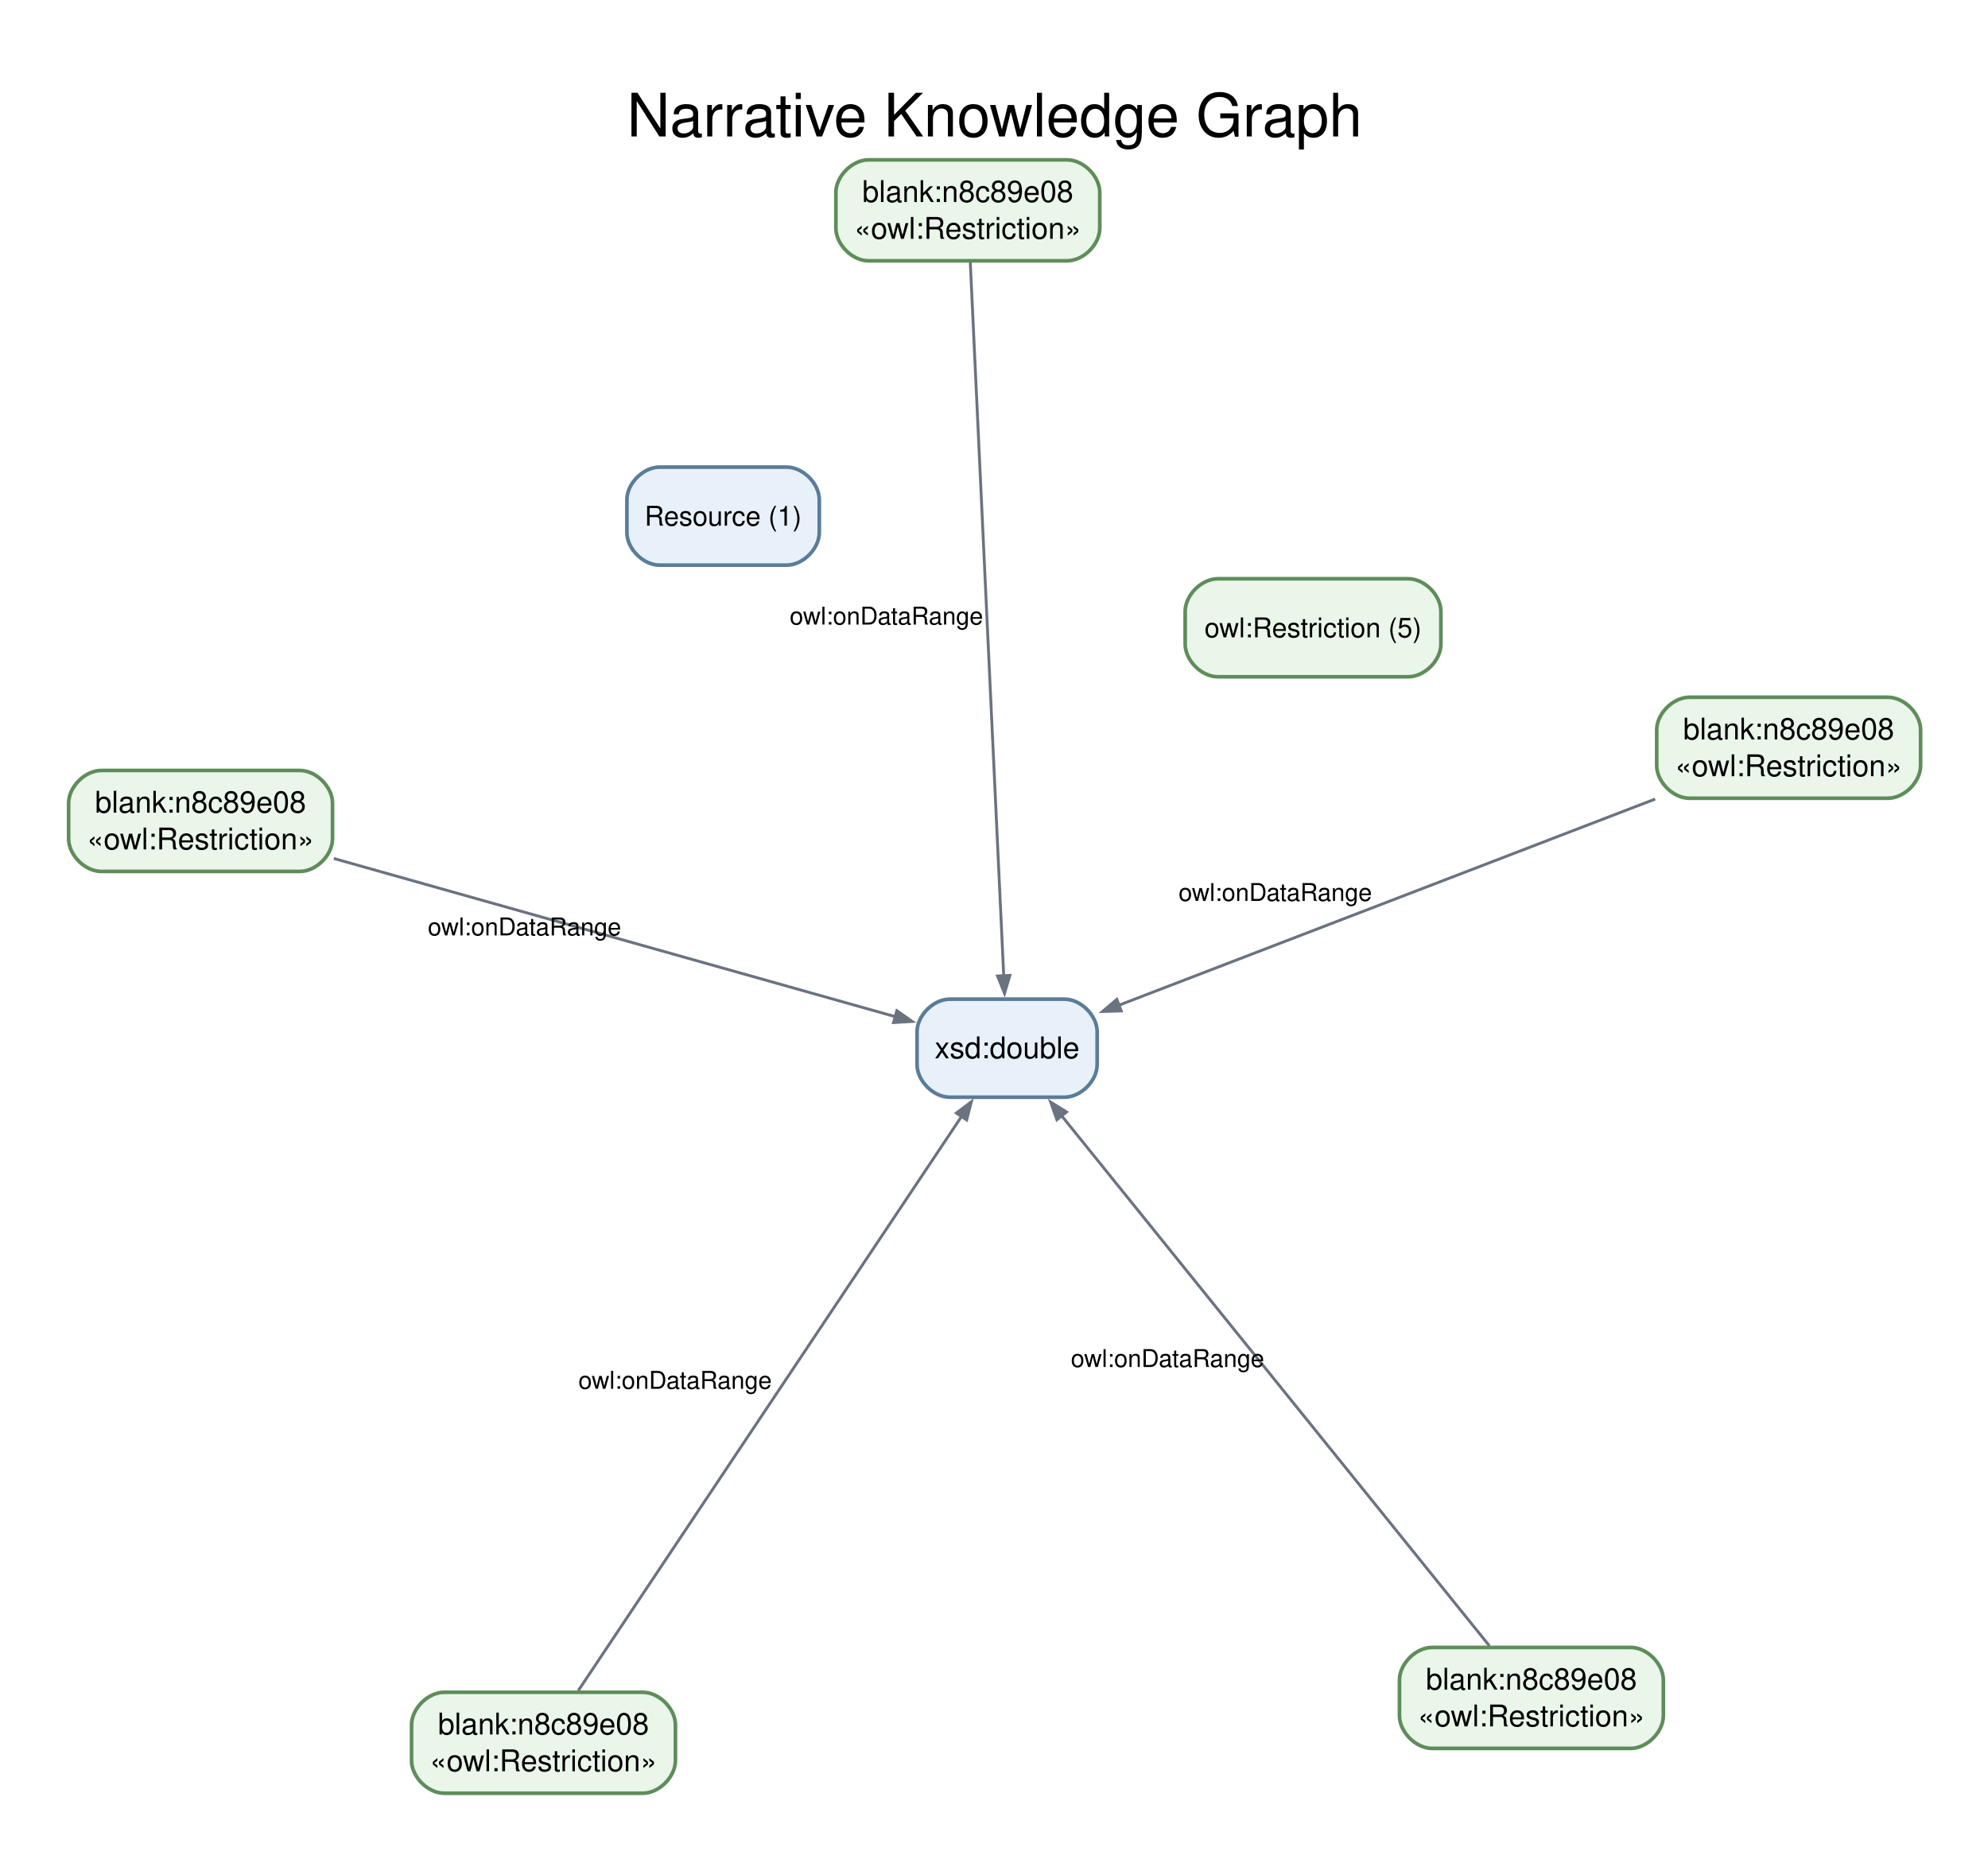
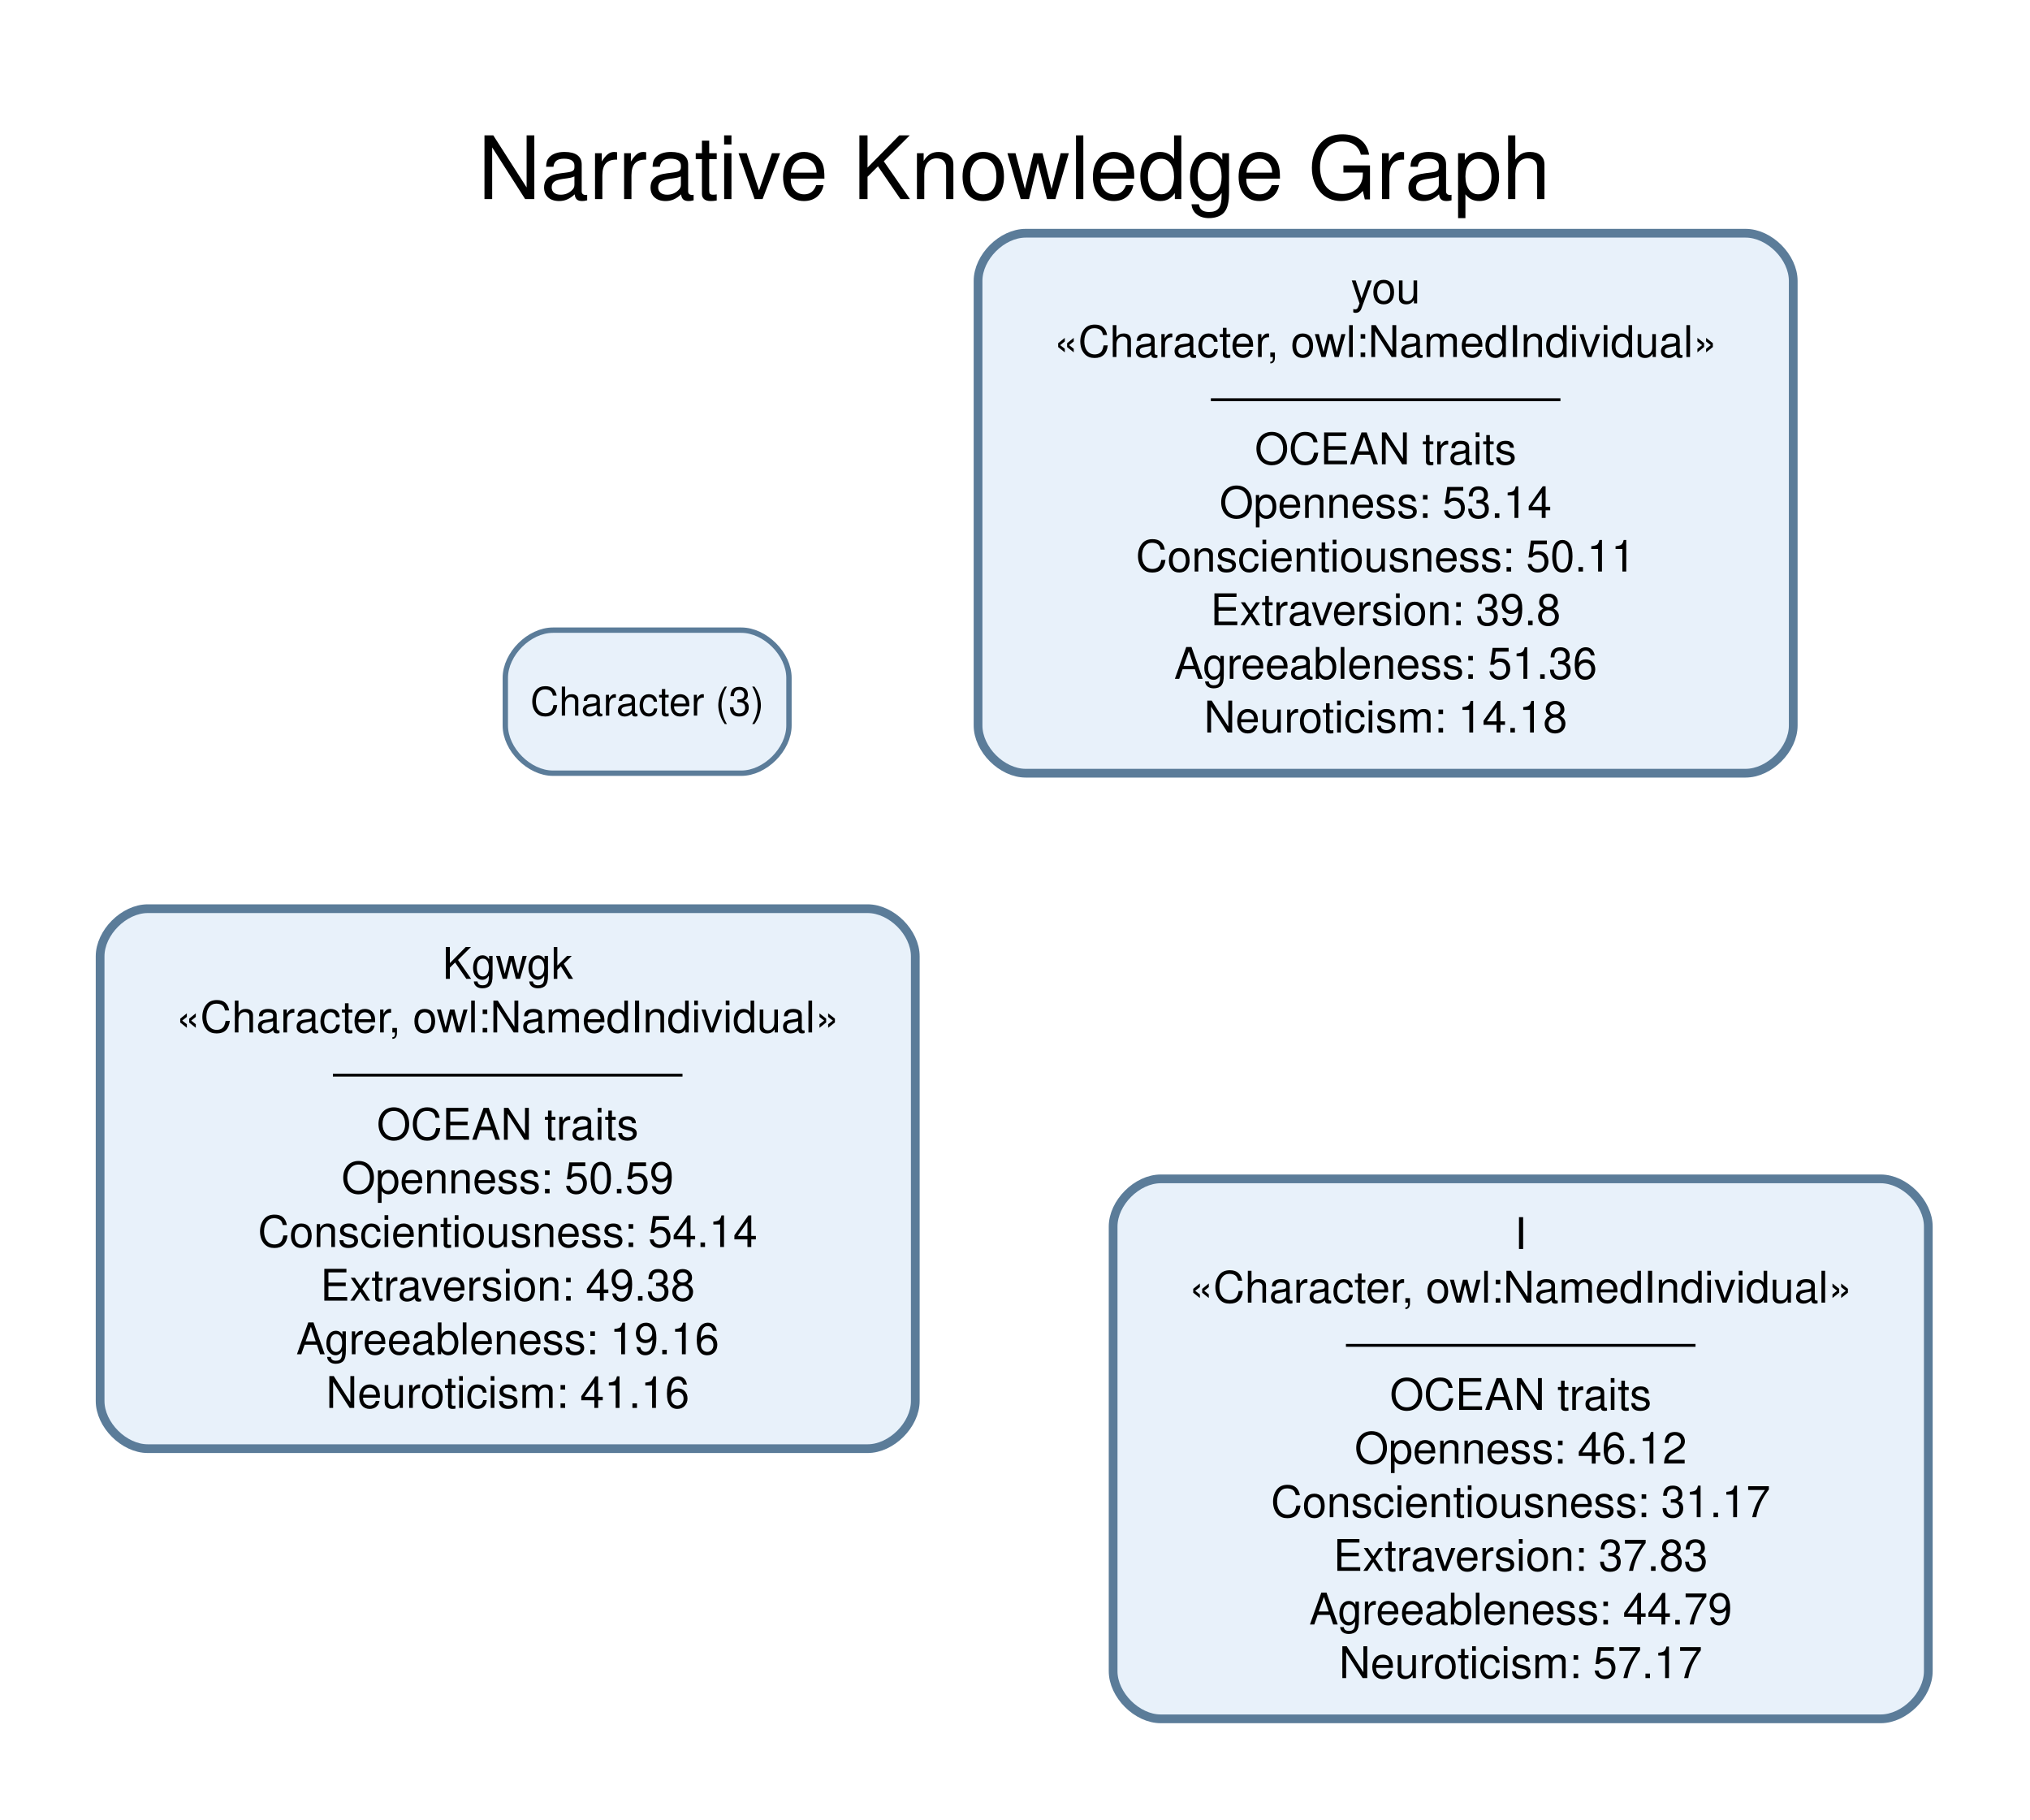
- <svg xmlns="http://www.w3.org/2000/svg" width="730pt" height="684pt" viewBox="0.00 0.00 730.00 684.00">
-   <g id="graph0" class="graph" transform="scale(1 1) rotate(0) translate(25.2 658.54)">
-     <text xml:space="preserve" text-anchor="middle" x="340.02" y="-608.44" font-family="Helvetica,sans-Serif" font-size="22.00">Narrative Knowledge Graph</text>
-     <g id="edge4" class="edge">
-       <path fill="none" stroke="#6b7280" stroke-width="1.05" d="M331.08,-562.51C333.54,-509.93 340.52,-361.11 343.37,-300.15" />
-       <polygon fill="#6b7280" stroke="#6b7280" stroke-width="1.05" points="345.64,-300.34 343.67,-293.74 341.1,-300.12 345.64,-300.34" />
-       <text xml:space="preserve" text-anchor="middle" x="300.29" y="-429.19" font-family="Helvetica,sans-Serif" font-size="9.00">owl:onDataRange</text>
-     </g>
-     <g id="edge5" class="edge">
-       <path fill="none" stroke="#6b7280" stroke-width="1.05" d="M187.17,-37.71C217.59,-83.28 294.19,-198.06 328.07,-248.82" />
-       <polygon fill="#6b7280" stroke="#6b7280" stroke-width="1.05" points="325.98,-249.79 331.48,-253.93 329.77,-247.26 325.98,-249.79" />
-       <text xml:space="preserve" text-anchor="middle" x="222.7" y="-148.52" font-family="Helvetica,sans-Serif" font-size="9.00">owl:onDataRange</text>
-     </g>
-     <g id="edge3" class="edge">
-       <path fill="none" stroke="#6b7280" stroke-width="1.05" d="M97.36,-343.28C154.98,-327.04 249.69,-300.36 303.64,-285.16" />
-       <polygon fill="#6b7280" stroke="#6b7280" stroke-width="1.05" points="304.12,-287.39 309.76,-283.43 302.89,-283.01 304.12,-287.39" />
-       <text xml:space="preserve" text-anchor="middle" x="167.4" y="-315.04" font-family="Helvetica,sans-Serif" font-size="9.00">owl:onDataRange</text>
-     </g>
-     <g id="edge1" class="edge">
-       <path fill="none" stroke="#6b7280" stroke-width="1.05" d="M521.71,-54.13C487.04,-97.1 403,-201.26 364.49,-248.98" />
-       <polygon fill="#6b7280" stroke="#6b7280" stroke-width="1.05" points="362.9,-247.33 360.59,-253.82 366.44,-250.19 362.9,-247.33" />
-       <text xml:space="preserve" text-anchor="middle" x="403.53" y="-156.54" font-family="Helvetica,sans-Serif" font-size="9.00">owl:onDataRange</text>
-     </g>
-     <g id="edge2" class="edge">
-       <path fill="none" stroke="#6b7280" stroke-width="1.05" d="M582.59,-365.1C527.05,-343.75 437.51,-309.33 385.55,-289.35" />
-       <polygon fill="#6b7280" stroke="#6b7280" stroke-width="1.05" points="386.53,-287.29 379.65,-287.08 384.9,-291.54 386.53,-287.29" />
-       <text xml:space="preserve" text-anchor="middle" x="443.09" y="-327.69" font-family="Helvetica,sans-Serif" font-size="9.00">owl:onDataRange</text>
-     </g>
+ <svg xmlns="http://www.w3.org/2000/svg" width="511pt" height="458pt" viewBox="0.00 0.00 511.00 458.00">
+   <g id="graph0" class="graph" transform="scale(1 1) rotate(0) translate(25.2 432.6)">
+     <text xml:space="preserve" text-anchor="middle" x="230.1" y="-382.5" font-family="Helvetica,sans-Serif" font-size="22.00">Narrative Knowledge Graph</text>
    <g id="node1" class="node">
-       <path fill="#eaf6ea" stroke="#5f8d5a" stroke-width="1.35" d="M366.64,-599.84C366.64,-599.84 293.74,-599.84 293.74,-599.84 287.74,-599.84 281.74,-593.84 281.74,-587.84 281.74,-587.84 281.74,-574.76 281.74,-574.76 281.74,-568.76 287.74,-562.76 293.74,-562.76 293.74,-562.76 366.64,-562.76 366.64,-562.76 372.64,-562.76 378.64,-568.76 378.64,-574.76 378.64,-574.76 378.64,-587.84 378.64,-587.84 378.64,-593.84 372.64,-599.84 366.64,-599.84" />
-       <text xml:space="preserve" text-anchor="middle" x="330.19" y="-584.35" font-family="Helvetica,sans-Serif" font-size="11.00">blank:n8c89e08</text>
-       <text xml:space="preserve" text-anchor="middle" x="330.19" y="-570.85" font-family="Helvetica,sans-Serif" font-size="11.00">«owl:Restriction»</text>
+       <path fill="#e8f1fa" stroke="#5b7c99" stroke-width="2.2" d="M448.2,-135.9C448.2,-135.9 267,-135.9 267,-135.9 261,-135.9 255,-129.9 255,-123.9 255,-123.9 255,-12 255,-12 255,-6 261,0 267,0 267,0 448.2,0 448.2,0 454.2,0 460.2,-6 460.2,-12 460.2,-12 460.2,-123.9 460.2,-123.9 460.2,-129.9 454.2,-135.9 448.2,-135.9" />
+       <text xml:space="preserve" text-anchor="middle" x="357.6" y="-118.25" font-family="Helvetica,sans-Serif" font-size="11.00">I</text>
+       <text xml:space="preserve" text-anchor="middle" x="357.6" y="-104.75" font-family="Helvetica,sans-Serif" font-size="11.00">«Character, owl:NamedIndividual»</text>
+       <text xml:space="preserve" text-anchor="middle" x="357.6" y="-91.25" font-family="Helvetica,sans-Serif" font-size="11.00">────────</text>
+       <text xml:space="preserve" text-anchor="middle" x="357.6" y="-77.75" font-family="Helvetica,sans-Serif" font-size="11.00">OCEAN traits</text>
+       <text xml:space="preserve" text-anchor="middle" x="357.6" y="-64.25" font-family="Helvetica,sans-Serif" font-size="11.00">Openness: 46.12</text>
+       <text xml:space="preserve" text-anchor="middle" x="357.6" y="-50.75" font-family="Helvetica,sans-Serif" font-size="11.00">Conscientiousness: 31.17</text>
+       <text xml:space="preserve" text-anchor="middle" x="357.6" y="-37.25" font-family="Helvetica,sans-Serif" font-size="11.00">Extraversion: 37.83</text>
+       <text xml:space="preserve" text-anchor="middle" x="357.6" y="-23.75" font-family="Helvetica,sans-Serif" font-size="11.00">Agreeableness: 44.79</text>
+       <text xml:space="preserve" text-anchor="middle" x="357.6" y="-10.25" font-family="Helvetica,sans-Serif" font-size="11.00">Neuroticism: 57.17</text>
    </g>
    <g id="node2" class="node">
-       <path fill="#eaf6ea" stroke="#5f8d5a" stroke-width="1.35" d="M210.82,-37.08C210.82,-37.08 137.92,-37.08 137.92,-37.08 131.92,-37.08 125.92,-31.08 125.92,-25.08 125.92,-25.08 125.92,-12 125.92,-12 125.92,-6 131.92,0 137.92,0 137.92,0 210.82,0 210.82,0 216.82,0 222.82,-6 222.82,-12 222.82,-12 222.82,-25.08 222.82,-25.08 222.82,-31.08 216.82,-37.08 210.82,-37.08" />
-       <text xml:space="preserve" text-anchor="middle" x="174.37" y="-21.59" font-family="Helvetica,sans-Serif" font-size="11.00">blank:n8c89e08</text>
-       <text xml:space="preserve" text-anchor="middle" x="174.37" y="-8.09" font-family="Helvetica,sans-Serif" font-size="11.00">«owl:Restriction»</text>
+       <path fill="#e8f1fa" stroke="#5b7c99" stroke-width="2.2" d="M193.2,-203.9C193.2,-203.9 12,-203.9 12,-203.9 6,-203.9 0,-197.9 0,-191.9 0,-191.9 0,-80 0,-80 0,-74 6,-68 12,-68 12,-68 193.2,-68 193.2,-68 199.2,-68 205.2,-74 205.2,-80 205.2,-80 205.2,-191.9 205.2,-191.9 205.2,-197.9 199.2,-203.9 193.2,-203.9" />
+       <text xml:space="preserve" text-anchor="middle" x="102.6" y="-186.25" font-family="Helvetica,sans-Serif" font-size="11.00">Kgwgk</text>
+       <text xml:space="preserve" text-anchor="middle" x="102.6" y="-172.75" font-family="Helvetica,sans-Serif" font-size="11.00">«Character, owl:NamedIndividual»</text>
+       <text xml:space="preserve" text-anchor="middle" x="102.6" y="-159.25" font-family="Helvetica,sans-Serif" font-size="11.00">────────</text>
+       <text xml:space="preserve" text-anchor="middle" x="102.6" y="-145.75" font-family="Helvetica,sans-Serif" font-size="11.00">OCEAN traits</text>
+       <text xml:space="preserve" text-anchor="middle" x="102.6" y="-132.25" font-family="Helvetica,sans-Serif" font-size="11.00">Openness: 50.59</text>
+       <text xml:space="preserve" text-anchor="middle" x="102.6" y="-118.75" font-family="Helvetica,sans-Serif" font-size="11.00">Conscientiousness: 54.14</text>
+       <text xml:space="preserve" text-anchor="middle" x="102.6" y="-105.25" font-family="Helvetica,sans-Serif" font-size="11.00">Extraversion: 49.38</text>
+       <text xml:space="preserve" text-anchor="middle" x="102.6" y="-91.75" font-family="Helvetica,sans-Serif" font-size="11.00">Agreeableness: 19.16</text>
+       <text xml:space="preserve" text-anchor="middle" x="102.6" y="-78.25" font-family="Helvetica,sans-Serif" font-size="11.00">Neuroticism: 41.16</text>
    </g>
    <g id="node3" class="node">
-       <path fill="#eaf6ea" stroke="#5f8d5a" stroke-width="1.35" d="M84.9,-375.6C84.9,-375.6 12,-375.6 12,-375.6 6,-375.6 0,-369.6 0,-363.6 0,-363.6 0,-350.52 0,-350.52 0,-344.52 6,-338.52 12,-338.52 12,-338.52 84.9,-338.52 84.9,-338.52 90.9,-338.52 96.9,-344.52 96.9,-350.52 96.9,-350.52 96.9,-363.6 96.9,-363.6 96.9,-369.6 90.9,-375.6 84.9,-375.6" />
-       <text xml:space="preserve" text-anchor="middle" x="48.45" y="-360.11" font-family="Helvetica,sans-Serif" font-size="11.00">blank:n8c89e08</text>
-       <text xml:space="preserve" text-anchor="middle" x="48.45" y="-346.61" font-family="Helvetica,sans-Serif" font-size="11.00">«owl:Restriction»</text>
+       <path fill="#e8f1fa" stroke="#5b7c99" stroke-width="2.2" d="M414.2,-373.9C414.2,-373.9 233,-373.9 233,-373.9 227,-373.9 221,-367.9 221,-361.9 221,-361.9 221,-250 221,-250 221,-244 227,-238 233,-238 233,-238 414.2,-238 414.2,-238 420.2,-238 426.2,-244 426.2,-250 426.2,-250 426.2,-361.9 426.2,-361.9 426.2,-367.9 420.2,-373.9 414.2,-373.9" />
+       <text xml:space="preserve" text-anchor="middle" x="323.6" y="-356.25" font-family="Helvetica,sans-Serif" font-size="11.00">you</text>
+       <text xml:space="preserve" text-anchor="middle" x="323.6" y="-342.75" font-family="Helvetica,sans-Serif" font-size="11.00">«Character, owl:NamedIndividual»</text>
+       <text xml:space="preserve" text-anchor="middle" x="323.6" y="-329.25" font-family="Helvetica,sans-Serif" font-size="11.00">────────</text>
+       <text xml:space="preserve" text-anchor="middle" x="323.6" y="-315.75" font-family="Helvetica,sans-Serif" font-size="11.00">OCEAN traits</text>
+       <text xml:space="preserve" text-anchor="middle" x="323.6" y="-302.25" font-family="Helvetica,sans-Serif" font-size="11.00">Openness: 53.14</text>
+       <text xml:space="preserve" text-anchor="middle" x="323.6" y="-288.75" font-family="Helvetica,sans-Serif" font-size="11.00">Conscientiousness: 50.11</text>
+       <text xml:space="preserve" text-anchor="middle" x="323.6" y="-275.25" font-family="Helvetica,sans-Serif" font-size="11.00">Extraversion: 39.8</text>
+       <text xml:space="preserve" text-anchor="middle" x="323.6" y="-261.75" font-family="Helvetica,sans-Serif" font-size="11.00">Agreeableness: 51.36</text>
+       <text xml:space="preserve" text-anchor="middle" x="323.6" y="-248.25" font-family="Helvetica,sans-Serif" font-size="11.00">Neuroticism: 14.18</text>
    </g>
    <g id="node4" class="node">
-       <path fill="#eaf6ea" stroke="#5f8d5a" stroke-width="1.35" d="M573.59,-53.55C573.59,-53.55 500.69,-53.55 500.69,-53.55 494.69,-53.55 488.69,-47.55 488.69,-41.55 488.69,-41.55 488.69,-28.47 488.69,-28.47 488.69,-22.47 494.69,-16.47 500.69,-16.47 500.69,-16.47 573.59,-16.47 573.59,-16.47 579.59,-16.47 585.59,-22.47 585.59,-28.47 585.59,-28.47 585.59,-41.55 585.59,-41.55 585.59,-47.55 579.59,-53.55 573.59,-53.55" />
-       <text xml:space="preserve" text-anchor="middle" x="537.14" y="-38.06" font-family="Helvetica,sans-Serif" font-size="11.00">blank:n8c89e08</text>
-       <text xml:space="preserve" text-anchor="middle" x="537.14" y="-24.56" font-family="Helvetica,sans-Serif" font-size="11.00">«owl:Restriction»</text>
-     </g>
-     <g id="node5" class="node">
-       <path fill="#eaf6ea" stroke="#5f8d5a" stroke-width="1.35" d="M668.05,-402.48C668.05,-402.48 595.15,-402.48 595.15,-402.48 589.15,-402.48 583.15,-396.48 583.15,-390.48 583.15,-390.48 583.15,-377.4 583.15,-377.4 583.15,-371.4 589.15,-365.4 595.15,-365.4 595.15,-365.4 668.05,-365.4 668.05,-365.4 674.05,-365.4 680.05,-371.4 680.05,-377.4 680.05,-377.4 680.05,-390.48 680.05,-390.48 680.05,-396.48 674.05,-402.48 668.05,-402.48" />
-       <text xml:space="preserve" text-anchor="middle" x="631.6" y="-386.99" font-family="Helvetica,sans-Serif" font-size="11.00">blank:n8c89e08</text>
-       <text xml:space="preserve" text-anchor="middle" x="631.6" y="-373.49" font-family="Helvetica,sans-Serif" font-size="11.00">«owl:Restriction»</text>
-     </g>
-     <g id="node6" class="node">
-       <path fill="#e8f1fa" stroke="#5b7c99" stroke-width="1.35" d="M365.69,-291.61C365.69,-291.61 323.54,-291.61 323.54,-291.61 317.54,-291.61 311.54,-285.61 311.54,-279.61 311.54,-279.61 311.54,-267.61 311.54,-267.61 311.54,-261.61 317.54,-255.61 323.54,-255.61 323.54,-255.61 365.69,-255.61 365.69,-255.61 371.69,-255.61 377.69,-261.61 377.69,-267.61 377.69,-267.61 377.69,-279.61 377.69,-279.61 377.69,-285.61 371.69,-291.61 365.69,-291.61" />
-       <text xml:space="preserve" text-anchor="middle" x="344.62" y="-269.91" font-family="Helvetica,sans-Serif" font-size="11.00">xsd:double</text>
-     </g>
-     <g id="node7" class="node">
-       <path fill="#e8f1fa" stroke="#5b7c99" stroke-width="1.35" d="M263.65,-487C263.65,-487 217,-487 217,-487 211,-487 205,-481 205,-475 205,-475 205,-463 205,-463 205,-457 211,-451 217,-451 217,-451 263.65,-451 263.65,-451 269.65,-451 275.65,-457 275.65,-463 275.65,-463 275.65,-475 275.65,-475 275.65,-481 269.65,-487 263.65,-487" />
-       <text xml:space="preserve" text-anchor="middle" x="240.32" y="-465.5" font-family="Helvetica,sans-Serif" font-size="10.00">Resource (1)</text>
-     </g>
-     <g id="node8" class="node">
-       <path fill="#eaf6ea" stroke="#5f8d5a" stroke-width="1.35" d="M491.9,-446C491.9,-446 422,-446 422,-446 416,-446 410,-440 410,-434 410,-434 410,-422 410,-422 410,-416 416,-410 422,-410 422,-410 491.9,-410 491.9,-410 497.9,-410 503.9,-416 503.9,-422 503.9,-422 503.9,-434 503.9,-434 503.9,-440 497.9,-446 491.9,-446" />
-       <text xml:space="preserve" text-anchor="middle" x="456.95" y="-424.5" font-family="Helvetica,sans-Serif" font-size="10.00">owl:Restriction (5)</text>
+       <path fill="#e8f1fa" stroke="#5b7c99" stroke-width="1.35" d="M161.4,-274C161.4,-274 114,-274 114,-274 108,-274 102,-268 102,-262 102,-262 102,-250 102,-250 102,-244 108,-238 114,-238 114,-238 161.4,-238 161.4,-238 167.4,-238 173.4,-244 173.4,-250 173.4,-250 173.4,-262 173.4,-262 173.4,-268 167.4,-274 161.4,-274" />
+       <text xml:space="preserve" text-anchor="middle" x="137.7" y="-252.5" font-family="Helvetica,sans-Serif" font-size="10.00">Character (3)</text>
    </g>
  </g>
</svg>
